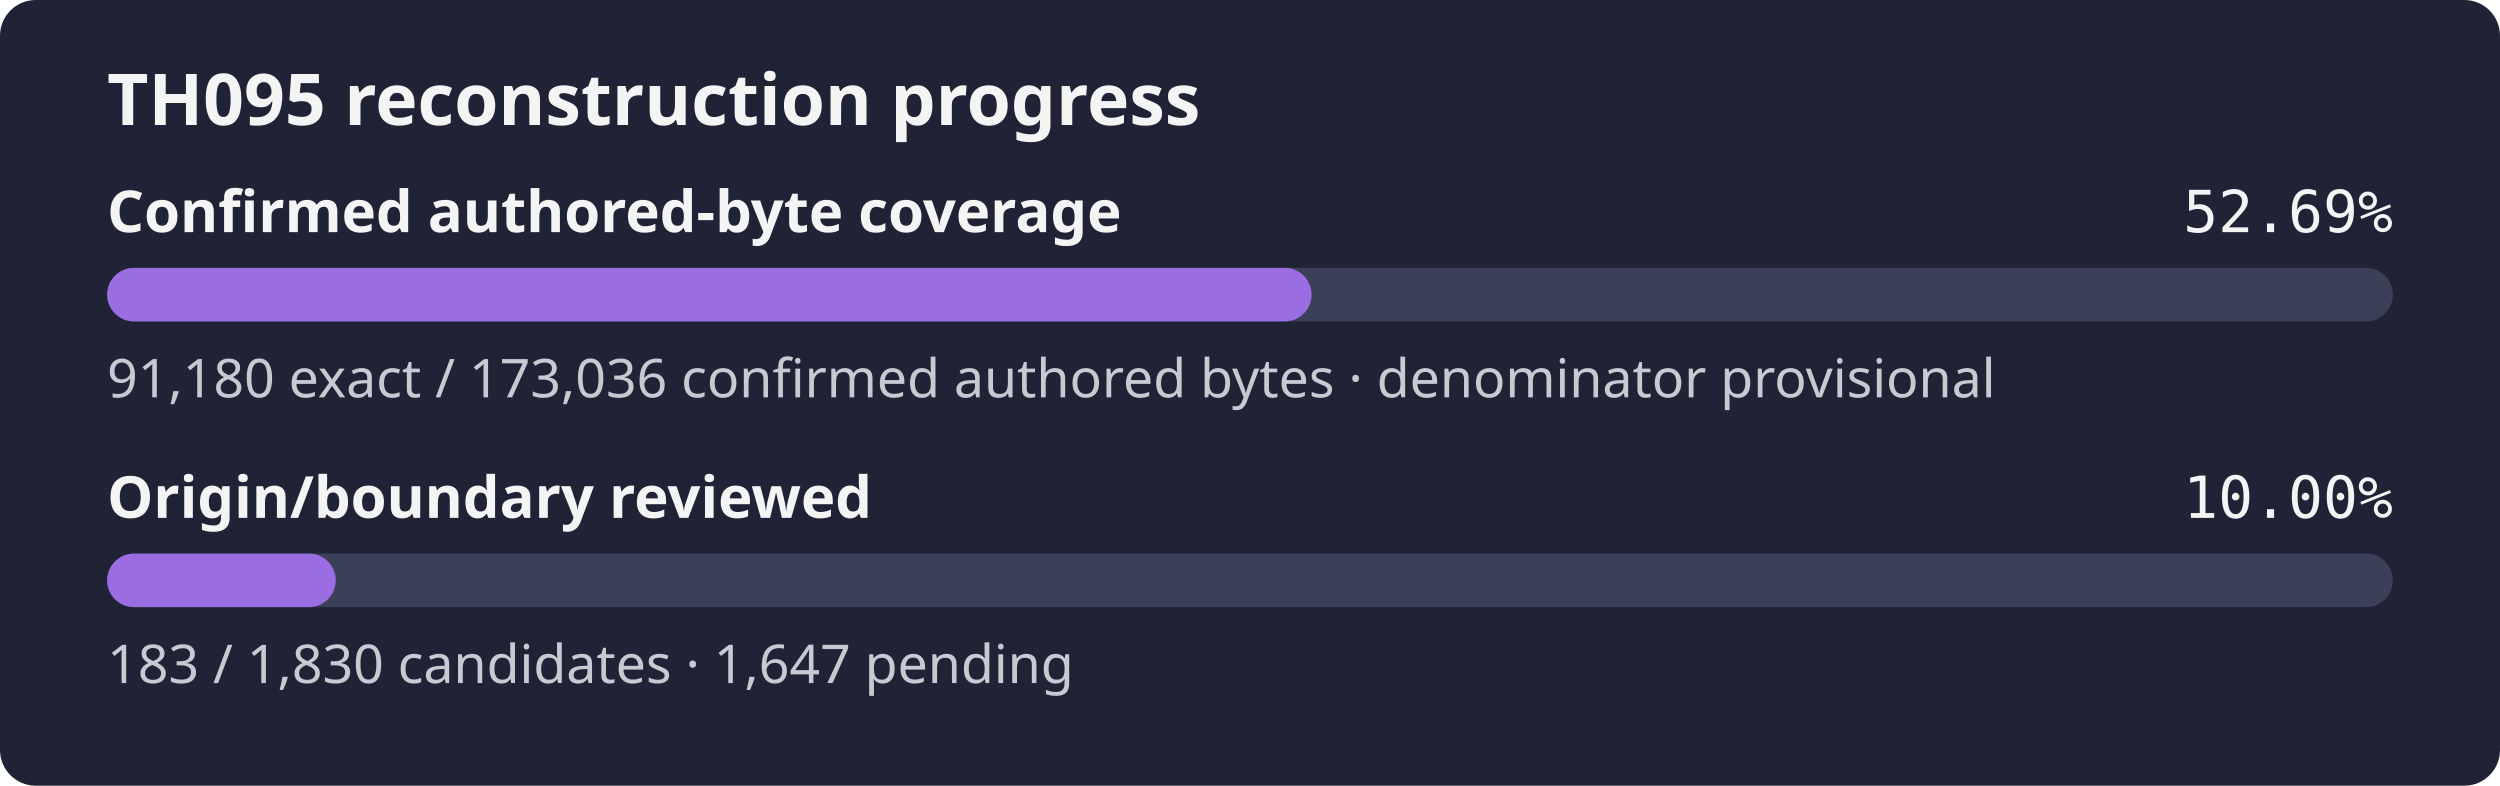
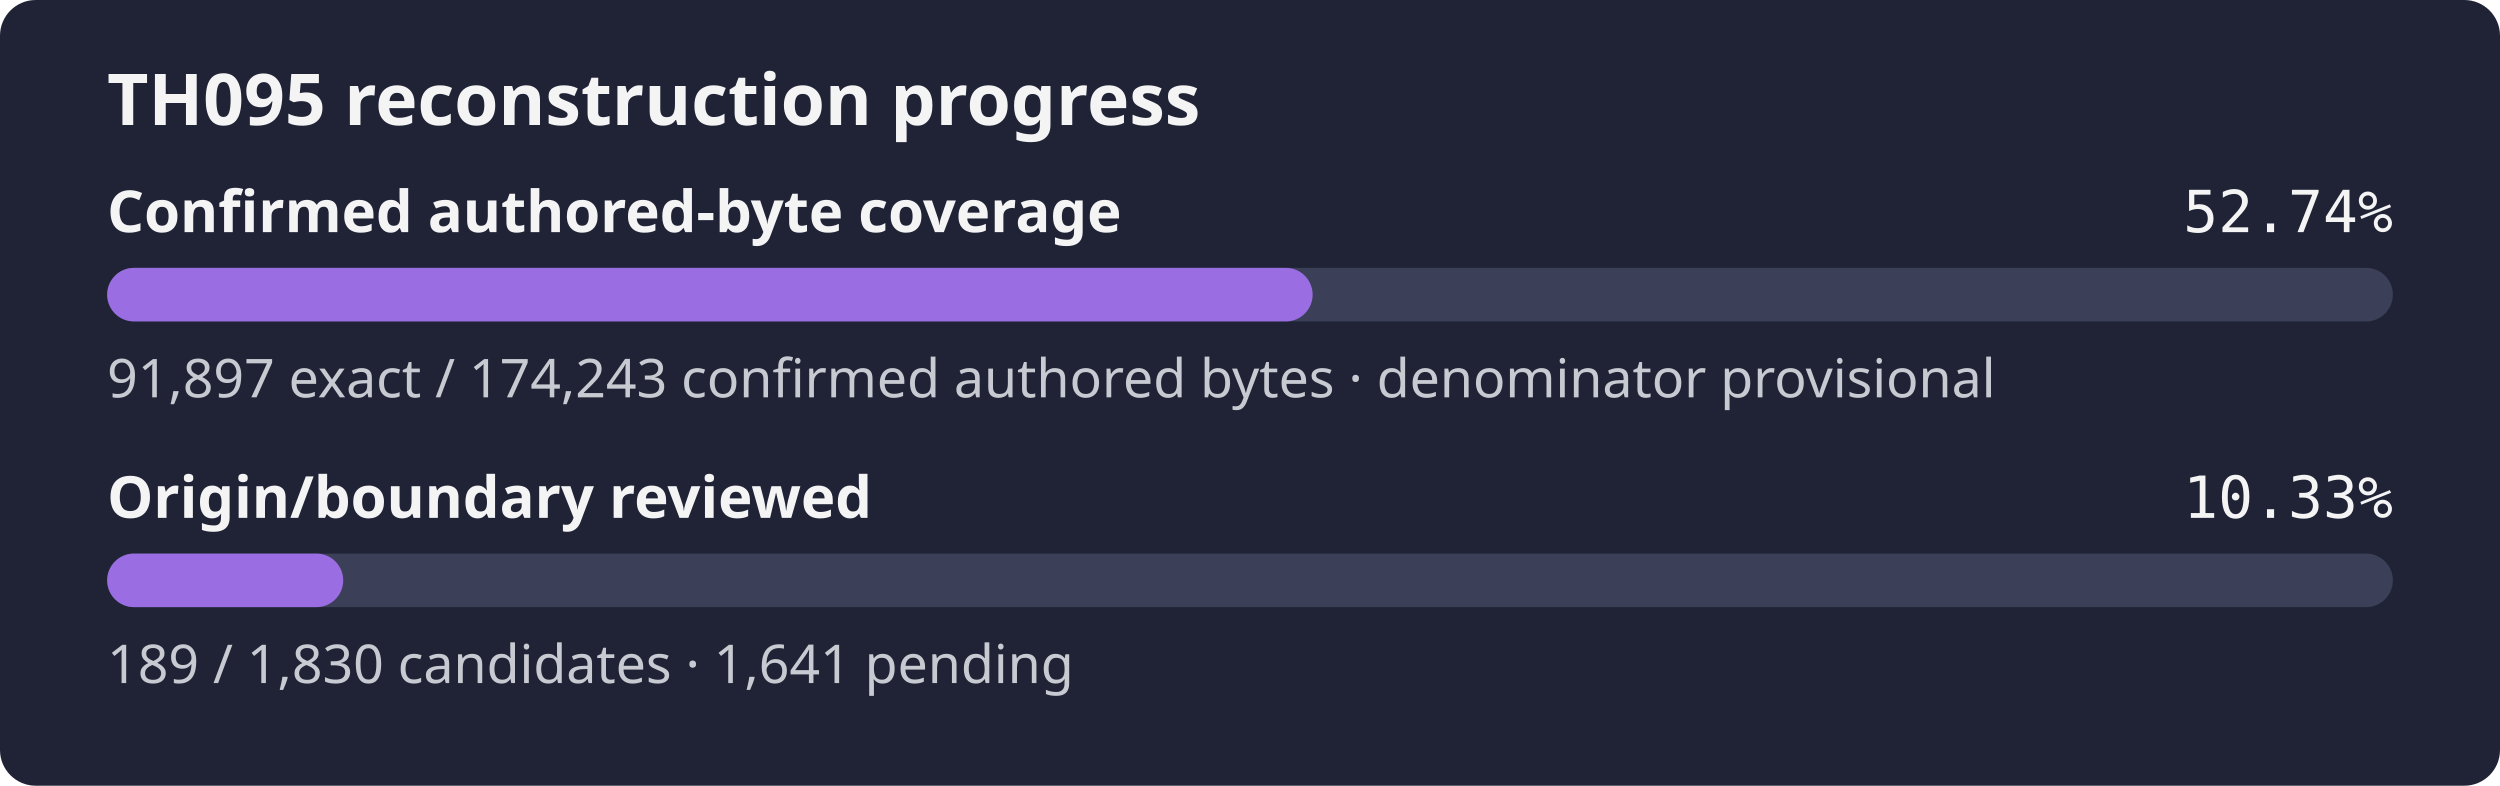
- <svg xmlns="http://www.w3.org/2000/svg" width="560" height="176" role="img" aria-label="TH095 reconstruction progress: 52.69% of the confirmed authored-byte set is exact, origin review 10.00%">
+ <svg xmlns="http://www.w3.org/2000/svg" width="560" height="176" role="img" aria-label="TH095 reconstruction progress: 52.74% of the confirmed authored-byte set is exact, origin review 10.33%">
  <rect width="560" height="176" rx="8" fill="#1f2335" />
  <text x="24" y="28" fill="#f4f4f5" font-family="sans-serif" font-size="16" font-weight="600">TH095 reconstruction progress</text>
  <text x="24" y="52" fill="#f4f4f5" font-family="sans-serif" font-size="13" font-weight="600">Confirmed authored-byte coverage</text>
-   <text x="536" y="52" fill="#f4f4f5" text-anchor="end" font-family="monospace" font-size="13">52.69%</text>
+   <text x="536" y="52" fill="#f4f4f5" text-anchor="end" font-family="monospace" font-size="13">52.74%</text>
  <rect x="24" y="60" width="512" height="12" rx="6" fill="#3b4058" />
-   <rect x="24" y="60" width="269.79" height="12" rx="6" fill="#9b6de3" />
-   <text x="24" y="89" fill="#c8cad2" font-family="sans-serif" font-size="12">91,180 exact / 173,036 confirmed authored bytes · denominator provisional</text>
+   <rect x="24" y="60" width="270.03" height="12" rx="6" fill="#9b6de3" />
+   <text x="24" y="89" fill="#c8cad2" font-family="sans-serif" font-size="12">91,897 exact / 174,243 confirmed authored bytes · denominator provisional</text>
  <text x="24" y="116" fill="#f4f4f5" font-family="sans-serif" font-size="13" font-weight="600">Origin/boundary reviewed</text>
-   <text x="536" y="116" fill="#f4f4f5" text-anchor="end" font-family="monospace" font-size="13">10.00%</text>
+   <text x="536" y="116" fill="#f4f4f5" text-anchor="end" font-family="monospace" font-size="13">10.33%</text>
  <rect x="24" y="124" width="512" height="12" rx="6" fill="#3b4058" />
-   <rect x="24" y="124" width="51.20" height="12" rx="6" fill="#9b6de3" />
-   <text x="24" y="153" fill="#c8cad2" font-family="sans-serif" font-size="12">183 / 1,830 candidates · 1,647 pending</text>
+   <rect x="24" y="124" width="52.88" height="12" rx="6" fill="#9b6de3" />
+   <text x="24" y="153" fill="#c8cad2" font-family="sans-serif" font-size="12">189 / 1,830 candidates · 1,641 pending</text>
</svg>
